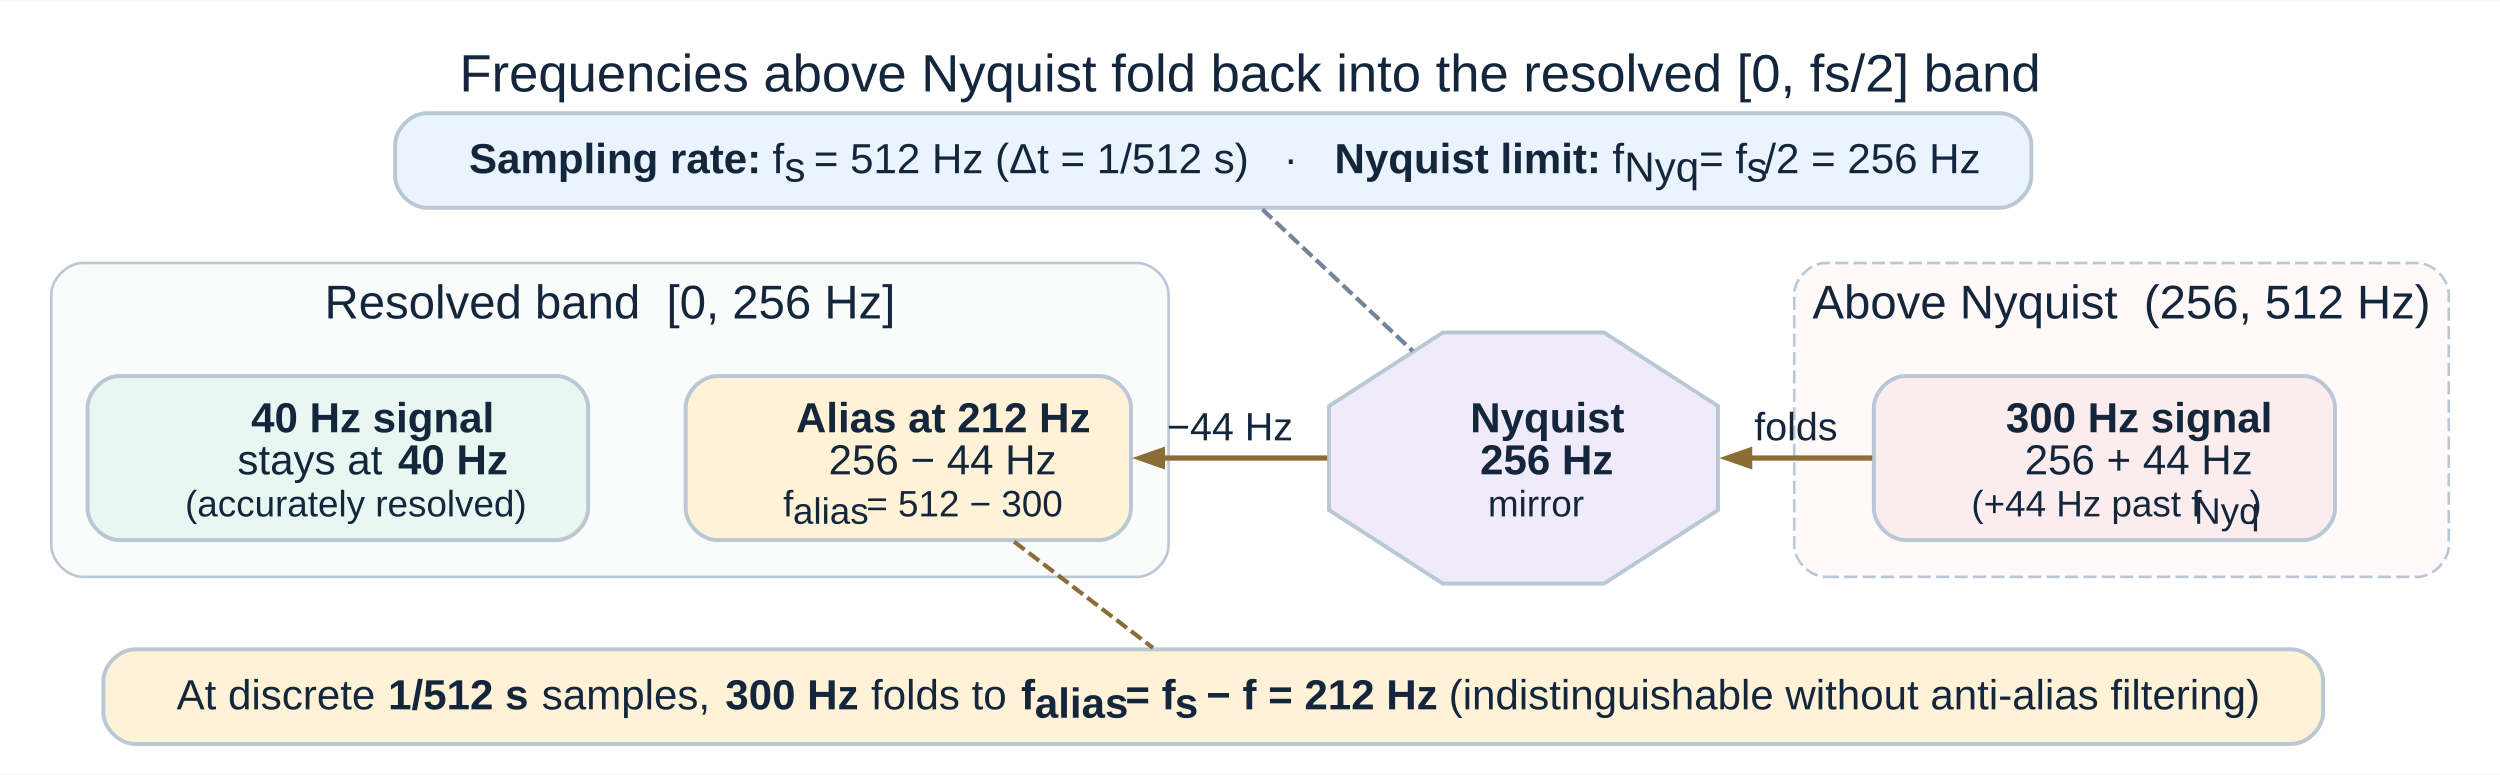
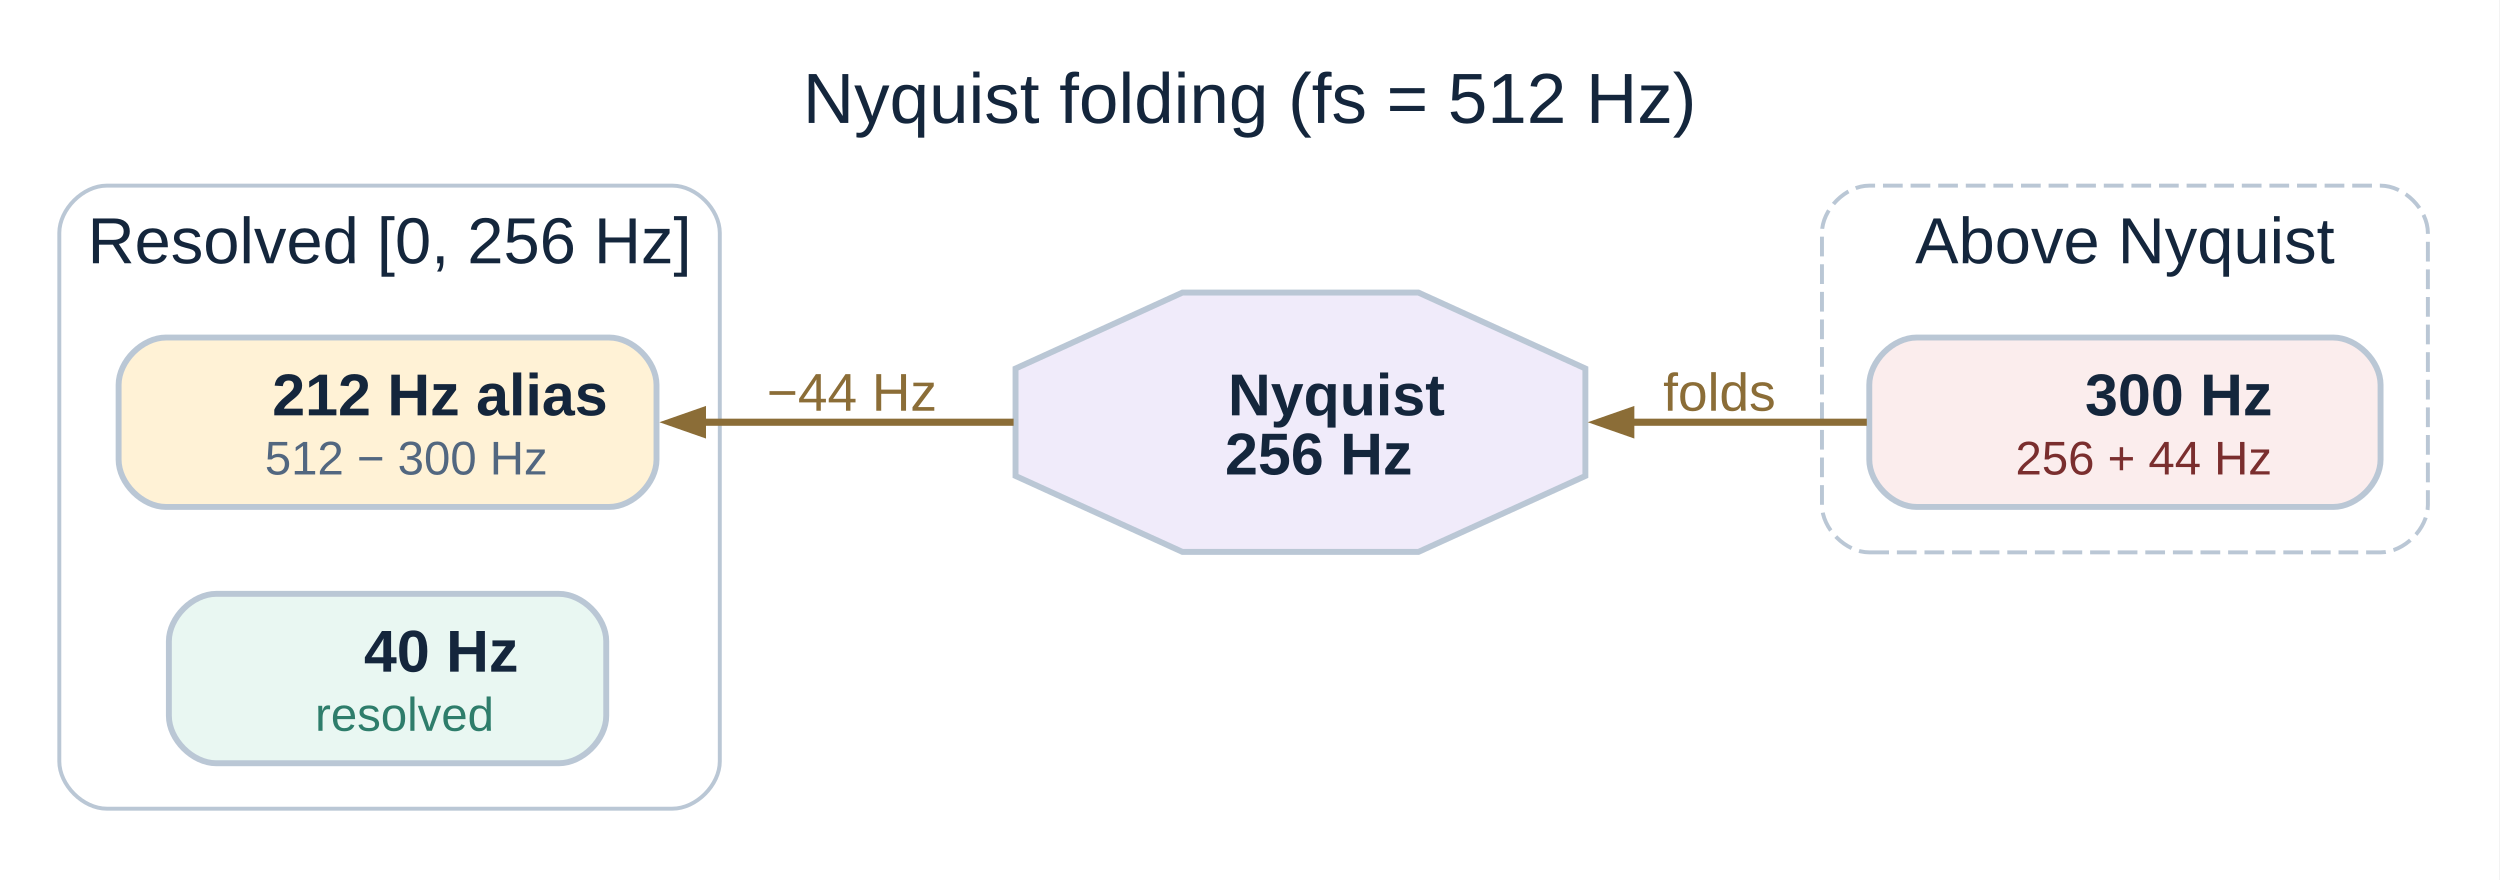
- <svg xmlns="http://www.w3.org/2000/svg" width="720" height="223" viewBox="0.00 0.00 951.00 294.00" role="img" aria-labelledby="nyquist-aliasing-title nyquist-aliasing-desc">
-   <g id="graph0" class="graph" transform="scale(1 1) rotate(0) translate(11.52 282.73)">
-     <polygon fill="white" stroke="none" points="-11.52,11.52 -11.52,-282.73 939.52,-282.73 939.52,11.52 -11.52,11.52" />
-     <text xml:space="preserve" text-anchor="middle" x="464" y="-248.21" font-family="Arial" font-size="20.00" fill="#14263c">Frequencies above Nyquist fold back into the resolved [0, fs/2] band</text>
+ <svg xmlns="http://www.w3.org/2000/svg" width="634" height="223" viewBox="0.00 0.00 634.00 223.00" role="img" aria-labelledby="nyquist-aliasing-title nyquist-aliasing-desc">
+   <g id="graph0" class="graph" transform="scale(1 1) rotate(0) translate(10.08 213.08)">
+     <polygon fill="white" stroke="none" points="-10.08,10.08 -10.08,-213.08 623.71,-213.08 623.71,10.08 -10.08,10.08" />
+     <text xml:space="preserve" text-anchor="middle" x="306.82" y="-181.9" font-family="Arial" font-size="18.00" fill="#14263c">Nyquist folding (fs = 512 Hz)</text>
    <g id="clust1" class="cluster">
-       <path fill="#f9fcfb" stroke="#bac7d5" d="M20,-63.56C20,-63.56 421,-63.56 421,-63.56 427,-63.56 433,-69.56 433,-75.56 433,-75.56 433,-170.96 433,-170.96 433,-176.96 427,-182.96 421,-182.96 421,-182.96 20,-182.96 20,-182.96 14,-182.96 8,-176.96 8,-170.96 8,-170.96 8,-75.56 8,-75.56 8,-69.56 14,-63.56 20,-63.56" />
-       <text xml:space="preserve" text-anchor="middle" x="220.5" y="-161.86" font-family="Arial" font-size="18.00" fill="#14263c">Resolved band  [0, 256 Hz]</text>
+       <path fill="white" stroke="#bac7d5" d="M16.96,-8C16.96,-8 160.46,-8 160.46,-8 166.46,-8 172.46,-14 172.46,-20 172.46,-20 172.46,-154 172.46,-154 172.46,-160 166.46,-166 160.46,-166 160.46,-166 16.96,-166 16.96,-166 10.96,-166 4.96,-160 4.96,-154 4.96,-154 4.96,-20 4.96,-20 4.96,-14 10.96,-8 16.96,-8" />
+       <text xml:space="preserve" text-anchor="middle" x="88.71" y="-146.32" font-family="Arial" font-size="16.50" fill="#14263c">Resolved [0, 256 Hz]</text>
    </g>
-     <g id="clust2" class="cluster">
-       <path fill="#fff9f9" stroke="#bac7d5" stroke-dasharray="5,2" d="M683,-63.56C683,-63.56 908,-63.56 908,-63.56 914,-63.56 920,-69.56 920,-75.56 920,-75.56 920,-170.96 920,-170.96 920,-176.96 914,-182.96 908,-182.96 908,-182.96 683,-182.96 683,-182.96 677,-182.96 671,-176.96 671,-170.96 671,-170.96 671,-75.56 671,-75.56 671,-69.56 677,-63.56 683,-63.56" />
-       <text xml:space="preserve" text-anchor="middle" x="795.5" y="-161.86" font-family="Arial" font-size="18.00" fill="#14263c">Above Nyquist  (256, 512 Hz)</text>
+     <g id="clust3" class="cluster">
+       <path fill="white" stroke="#bac7d5" stroke-dasharray="5,2" d="M463.97,-73C463.97,-73 593.63,-73 593.63,-73 599.63,-73 605.63,-79 605.63,-85 605.63,-85 605.63,-154 605.63,-154 605.63,-160 599.63,-166 593.63,-166 593.63,-166 463.97,-166 463.97,-166 457.97,-166 451.97,-160 451.97,-154 451.97,-154 451.97,-85 451.97,-85 451.97,-79 457.97,-73 463.97,-73" />
+       <text xml:space="preserve" text-anchor="middle" x="528.8" y="-146.32" font-family="Arial" font-size="16.50" fill="#14263c">Above Nyquist</text>
    </g>
    <g id="node1" class="node">
-       <path fill="#eaf3fe" stroke="#bac7d5" stroke-width="1.5" d="M749.2,-239.96C749.2,-239.96 150.8,-239.96 150.8,-239.96 144.8,-239.96 138.8,-233.96 138.8,-227.96 138.8,-227.96 138.8,-215.96 138.8,-215.96 138.8,-209.96 144.8,-203.96 150.8,-203.96 150.8,-203.96 749.2,-203.96 749.2,-203.96 755.2,-203.96 761.2,-209.96 761.2,-215.96 761.2,-215.96 761.2,-227.96 761.2,-227.96 761.2,-233.96 755.2,-239.96 749.2,-239.96" />
-       <text xml:space="preserve" text-anchor="start" x="148.88" y="-217.13" font-family="Arial" font-size="16.00" fill="#14263c">    </text>
-       <text xml:space="preserve" text-anchor="start" x="166.88" y="-217.13" font-family="Arial" font-weight="bold" font-size="16.00" fill="#14263c">Sampling rate:</text>
-       <text xml:space="preserve" text-anchor="start" x="277.88" y="-217.13" font-family="Arial" font-size="16.00" fill="#14263c"> f</text>
-       <text xml:space="preserve" text-anchor="start" x="286.88" y="-217.13" font-family="Arial" baseline-shift="sub" font-size="16.00" fill="#14263c">s</text>
-       <text xml:space="preserve" text-anchor="start" x="293.62" y="-217.13" font-family="Arial" font-size="16.00" fill="#14263c"> = 512 Hz (Δt = 1/512 s)   ·   </text>
-       <text xml:space="preserve" text-anchor="start" x="496.12" y="-217.13" font-family="Arial" font-weight="bold" font-size="16.00" fill="#14263c">Nyquist limit:</text>
-       <text xml:space="preserve" text-anchor="start" x="597.38" y="-217.13" font-family="Arial" font-size="16.00" fill="#14263c"> f</text>
-       <text xml:space="preserve" text-anchor="start" x="606.38" y="-217.13" font-family="Arial" baseline-shift="sub" font-size="16.00" fill="#14263c">Nyq</text>
-       <text xml:space="preserve" text-anchor="start" x="630.38" y="-217.13" font-family="Arial" font-size="16.00" fill="#14263c"> = f</text>
-       <text xml:space="preserve" text-anchor="start" x="652.88" y="-217.13" font-family="Arial" baseline-shift="sub" font-size="16.00" fill="#14263c">s</text>
-       <text xml:space="preserve" text-anchor="start" x="659.62" y="-217.13" font-family="Arial" font-size="16.00" fill="#14263c">/2 = 256 Hz  </text>
+       <path fill="#e9f7f2" stroke="#bac7d5" stroke-width="1.5" d="M131.66,-62.48C131.66,-62.48 44.75,-62.48 44.75,-62.48 38.75,-62.48 32.75,-56.48 32.75,-50.48 32.75,-50.48 32.75,-31.52 32.75,-31.52 32.75,-25.52 38.75,-19.52 44.75,-19.52 44.75,-19.52 131.66,-19.52 131.66,-19.52 137.66,-19.52 143.66,-25.52 143.66,-31.52 143.66,-31.52 143.66,-50.48 143.66,-50.48 143.66,-56.48 137.66,-62.48 131.66,-62.48" />
+       <text xml:space="preserve" text-anchor="start" x="55.21" y="-42.75" font-family="Arial" font-size="15.00" fill="#14263c">      </text>
+       <text xml:space="preserve" text-anchor="start" x="82.21" y="-42.75" font-family="Arial" font-weight="bold" font-size="15.00" fill="#14263c">40 Hz</text>
+       <text xml:space="preserve" text-anchor="start" x="42.83" y="-27.75" font-family="Arial" font-size="15.00" fill="#14263c">      </text>
+       <text xml:space="preserve" text-anchor="start" x="69.83" y="-27.75" font-family="Arial" font-size="12.00" fill="#2e7d6b">resolved</text>
+       <text xml:space="preserve" text-anchor="start" x="115.58" y="-27.75" font-family="Arial" font-size="15.00" fill="#14263c">    </text>
+     </g>
+     <g id="node2" class="node">
+       <path fill="#fff2d6" stroke="#bac7d5" stroke-width="1.5" d="M144.41,-127.48C144.41,-127.48 32,-127.48 32,-127.48 26,-127.48 20,-121.48 20,-115.48 20,-115.48 20,-96.52 20,-96.52 20,-90.52 26,-84.52 32,-84.52 32,-84.52 144.41,-84.52 144.41,-84.52 150.41,-84.52 156.41,-90.52 156.41,-96.52 156.41,-96.52 156.41,-115.48 156.41,-115.48 156.41,-121.48 150.41,-127.48 144.41,-127.48" />
+       <text xml:space="preserve" text-anchor="start" x="31.96" y="-107.75" font-family="Arial" font-size="15.00" fill="#14263c">      </text>
+       <text xml:space="preserve" text-anchor="start" x="58.96" y="-107.75" font-family="Arial" font-weight="bold" font-size="15.00" fill="#14263c">212 Hz alias</text>
+       <text xml:space="preserve" text-anchor="start" x="30.08" y="-92.75" font-family="Arial" font-size="15.00" fill="#14263c">      </text>
+       <text xml:space="preserve" text-anchor="start" x="57.08" y="-92.75" font-family="Arial" font-size="12.00" fill="#526780">512 − 300 Hz</text>
+       <text xml:space="preserve" text-anchor="start" x="128.33" y="-92.75" font-family="Arial" font-size="15.00" fill="#14263c">    </text>
    </g>
    <g id="node3" class="node">
-       <path fill="#fff2d6" stroke="#bac7d5" stroke-width="1.5" d="M406.7,-139.96C406.7,-139.96 261.3,-139.96 261.3,-139.96 255.3,-139.96 249.3,-133.96 249.3,-127.96 249.3,-127.96 249.3,-89.56 249.3,-89.56 249.3,-83.56 255.3,-77.56 261.3,-77.56 261.3,-77.56 406.7,-77.56 406.7,-77.56 412.7,-77.56 418.7,-83.56 418.7,-89.56 418.7,-89.56 418.7,-127.96 418.7,-127.96 418.7,-133.96 412.7,-139.96 406.7,-139.96" />
-       <text xml:space="preserve" text-anchor="start" x="264.25" y="-118.56" font-family="Arial" font-size="16.00" fill="#14263c">      </text>
-       <text xml:space="preserve" text-anchor="start" x="291.25" y="-118.56" font-family="Arial" font-weight="bold" font-size="16.00" fill="#14263c">Alias at 212 Hz</text>
-       <text xml:space="preserve" text-anchor="start" x="277" y="-102.56" font-family="Arial" font-size="16.00" fill="#14263c">      256 − 44 Hz</text>
-       <text xml:space="preserve" text-anchor="start" x="259.38" y="-86.56" font-family="Arial" font-size="16.00" fill="#14263c">      </text>
-       <text xml:space="preserve" text-anchor="start" x="286.38" y="-86.56" font-family="Arial" font-size="14.00" fill="#14263c">f</text>
-       <text xml:space="preserve" text-anchor="start" x="290.12" y="-86.56" font-family="Arial" baseline-shift="sub" font-size="14.00" fill="#14263c">alias</text>
-       <text xml:space="preserve" text-anchor="start" x="314.12" y="-86.56" font-family="Arial" font-size="14.00" fill="#14263c"> = 512 − 300</text>
-       <text xml:space="preserve" text-anchor="start" x="390.62" y="-86.56" font-family="Arial" font-size="16.00" fill="#14263c">    </text>
+       <polygon fill="#f0ebfa" stroke="#bac7d5" stroke-width="1.5" points="391.97,-92.38 391.97,-119.62 349.64,-138.88 289.78,-138.88 247.46,-119.62 247.46,-92.38 289.78,-73.12 349.64,-73.12 391.97,-92.38" />
+       <text xml:space="preserve" text-anchor="start" x="283.34" y="-107.75" font-family="Arial" font-size="15.00" fill="#14263c">    </text>
+       <text xml:space="preserve" text-anchor="start" x="301.34" y="-107.75" font-family="Arial" font-weight="bold" font-size="15.00" fill="#14263c">Nyquist</text>
+       <text xml:space="preserve" text-anchor="start" x="282.59" y="-92.75" font-family="Arial" font-size="15.00" fill="#14263c">    </text>
+       <text xml:space="preserve" text-anchor="start" x="300.59" y="-92.75" font-family="Arial" font-weight="bold" font-size="15.00" fill="#14263c">256 Hz</text>
+       <text xml:space="preserve" text-anchor="start" x="347.84" y="-92.75" font-family="Arial" font-size="15.00" fill="#14263c">  </text>
+     </g>
+     <g id="edge1" class="edge">
+       <path fill="none" stroke="#8b6d37" stroke-width="1.8" d="M167.94,-106C193.57,-106 221.87,-106 246.97,-106" />
+       <polygon fill="#8b6d37" stroke="#8b6d37" stroke-width="1.8" points="168.06,-103.13 159.86,-106 168.06,-108.87 168.06,-103.13" />
+       <text xml:space="preserve" text-anchor="middle" x="205.96" y="-108.92" font-family="Arial" font-size="13.50" fill="#8b6d37"> −44 Hz </text>
    </g>
    <g id="node4" class="node">
-       <polygon fill="#f0ebfa" stroke="#bac7d5" stroke-width="1.5" points="641.98,-88.98 641.98,-128.54 598.64,-156.52 537.36,-156.52 494.02,-128.54 494.02,-88.98 537.36,-61 598.64,-61 641.98,-88.98" />
-       <text xml:space="preserve" text-anchor="start" x="529.75" y="-118.56" font-family="Arial" font-size="16.00" fill="#14263c">    </text>
-       <text xml:space="preserve" text-anchor="start" x="547.75" y="-118.56" font-family="Arial" font-weight="bold" font-size="16.00" fill="#14263c">Nyquist</text>
-       <text xml:space="preserve" text-anchor="start" x="533.5" y="-102.56" font-family="Arial" font-size="16.00" fill="#14263c">    </text>
-       <text xml:space="preserve" text-anchor="start" x="551.5" y="-102.56" font-family="Arial" font-weight="bold" font-size="16.00" fill="#14263c">256 Hz</text>
-       <text xml:space="preserve" text-anchor="start" x="536.5" y="-86.56" font-family="Arial" font-size="16.00" fill="#14263c">    </text>
-       <text xml:space="preserve" text-anchor="start" x="554.5" y="-86.56" font-family="Arial" font-size="14.00" fill="#14263c">mirror</text>
-       <text xml:space="preserve" text-anchor="start" x="590.5" y="-86.56" font-family="Arial" font-size="16.00" fill="#14263c">  </text>
+       <path fill="#fbeded" stroke="#bac7d5" stroke-width="1.5" d="M581.63,-127.48C581.63,-127.48 475.97,-127.48 475.97,-127.48 469.97,-127.48 463.97,-121.48 463.97,-115.48 463.97,-115.48 463.97,-96.52 463.97,-96.52 463.97,-90.52 469.97,-84.52 475.97,-84.52 475.97,-84.52 581.63,-84.52 581.63,-84.52 587.63,-84.52 593.63,-90.52 593.63,-96.52 593.63,-96.52 593.63,-115.48 593.63,-115.48 593.63,-121.48 587.63,-127.48 581.63,-127.48" />
+       <text xml:space="preserve" text-anchor="start" x="491.68" y="-107.75" font-family="Arial" font-size="15.00" fill="#14263c">      </text>
+       <text xml:space="preserve" text-anchor="start" x="518.68" y="-107.75" font-family="Arial" font-weight="bold" font-size="15.00" fill="#14263c">300 Hz</text>
+       <text xml:space="preserve" text-anchor="start" x="474.05" y="-92.75" font-family="Arial" font-size="15.00" fill="#14263c">      </text>
+       <text xml:space="preserve" text-anchor="start" x="501.05" y="-92.75" font-family="Arial" font-size="12.00" fill="#7a2e2e">256 + 44 Hz</text>
+       <text xml:space="preserve" text-anchor="start" x="565.55" y="-92.75" font-family="Arial" font-size="15.00" fill="#14263c">    </text>
    </g>
    <g id="edge2" class="edge">
-       <path fill="none" stroke="#71849a" stroke-width="1.6" stroke-dasharray="5,2" d="M468.7,-203.34C484.03,-188.89 506.33,-167.87 525.91,-149.42" />
-     </g>
-     <g id="node2" class="node">
-       <path fill="#e9f7f2" stroke="#bac7d5" stroke-width="1.5" d="M200.2,-139.96C200.2,-139.96 33.8,-139.96 33.8,-139.96 27.8,-139.96 21.8,-133.96 21.8,-127.96 21.8,-127.96 21.8,-89.56 21.8,-89.56 21.8,-83.56 27.8,-77.56 33.8,-77.56 33.8,-77.56 200.2,-77.56 200.2,-77.56 206.2,-77.56 212.2,-83.56 212.2,-89.56 212.2,-89.56 212.2,-127.96 212.2,-127.96 212.2,-133.96 206.2,-139.96 200.2,-139.96" />
-       <text xml:space="preserve" text-anchor="start" x="57" y="-118.56" font-family="Arial" font-size="16.00" fill="#14263c">      </text>
-       <text xml:space="preserve" text-anchor="start" x="84" y="-118.56" font-family="Arial" font-weight="bold" font-size="16.00" fill="#14263c">40 Hz signal</text>
-       <text xml:space="preserve" text-anchor="start" x="52.12" y="-102.56" font-family="Arial" font-size="16.00" fill="#14263c">      stays at </text>
-       <text xml:space="preserve" text-anchor="start" x="139.88" y="-102.56" font-family="Arial" font-weight="bold" font-size="16.00" fill="#14263c">40 Hz</text>
-       <text xml:space="preserve" text-anchor="start" x="31.88" y="-86.56" font-family="Arial" font-size="16.00" fill="#14263c">      </text>
-       <text xml:space="preserve" text-anchor="start" x="58.88" y="-86.56" font-family="Arial" font-size="14.00" fill="#14263c">(accurately resolved)</text>
-       <text xml:space="preserve" text-anchor="start" x="184.12" y="-86.56" font-family="Arial" font-size="16.00" fill="#14263c">    </text>
-     </g>
-     <g id="edge4" class="edge">
-       <path fill="none" stroke="#8b6d37" stroke-width="2" d="M430.66,-108.76C451.6,-108.76 473.43,-108.76 493.37,-108.76" />
-       <polygon fill="#8b6d37" stroke="#8b6d37" stroke-width="2" points="430.67,-105.78 422.17,-108.76 430.67,-111.73 430.67,-105.78" />
-       <text xml:space="preserve" text-anchor="middle" x="456.36" y="-115.51" font-family="Arial" font-size="15.00" fill="#14263c"> −44 Hz </text>
-     </g>
-     <g id="node6" class="node">
-       <path fill="#fff2d6" stroke="#bac7d5" stroke-width="1.5" d="M860.2,-36C860.2,-36 39.8,-36 39.8,-36 33.8,-36 27.8,-30 27.8,-24 27.8,-24 27.8,-12 27.8,-12 27.8,-6 33.8,0 39.8,0 39.8,0 860.2,0 860.2,0 866.2,0 872.2,-6 872.2,-12 872.2,-12 872.2,-24 872.2,-24 872.2,-30 866.2,-36 860.2,-36" />
-       <text xml:space="preserve" text-anchor="start" x="37.88" y="-13.18" font-family="Arial" font-size="16.00" fill="#14263c">    At discrete </text>
-       <text xml:space="preserve" text-anchor="start" x="136.12" y="-13.18" font-family="Arial" font-weight="bold" font-size="16.00" fill="#14263c">1/512 s</text>
-       <text xml:space="preserve" text-anchor="start" x="190.12" y="-13.18" font-family="Arial" font-size="16.00" fill="#14263c"> samples, </text>
-       <text xml:space="preserve" text-anchor="start" x="264.38" y="-13.18" font-family="Arial" font-weight="bold" font-size="16.00" fill="#14263c">300 Hz</text>
-       <text xml:space="preserve" text-anchor="start" x="315.38" y="-13.18" font-family="Arial" font-size="16.00" fill="#14263c"> folds to </text>
-       <text xml:space="preserve" text-anchor="start" x="376.88" y="-13.18" font-family="Arial" font-weight="bold" font-size="16.00" fill="#14263c">f</text>
-       <text xml:space="preserve" text-anchor="start" x="382.12" y="-13.18" font-family="Arial" font-weight="bold" baseline-shift="sub" font-size="16.00" fill="#14263c">alias</text>
-       <text xml:space="preserve" text-anchor="start" x="412.12" y="-13.18" font-family="Arial" font-weight="bold" font-size="16.00" fill="#14263c"> = f</text>
-       <text xml:space="preserve" text-anchor="start" x="435.38" y="-13.18" font-family="Arial" font-weight="bold" baseline-shift="sub" font-size="16.00" fill="#14263c">s</text>
-       <text xml:space="preserve" text-anchor="start" x="442.88" y="-13.18" font-family="Arial" font-weight="bold" font-size="16.00" fill="#14263c"> − f = 212 Hz</text>
-       <text xml:space="preserve" text-anchor="start" x="535.12" y="-13.18" font-family="Arial" font-size="16.00" fill="#14263c"> (indistinguishable without anti-alias filtering)  </text>
-     </g>
-     <g id="edge6" class="edge">
-       <path fill="none" stroke="#8b6d37" stroke-width="1.6" stroke-dasharray="5,2" d="M374.25,-76.96C391.91,-63.45 412.01,-48.07 427.07,-36.55" />
-     </g>
-     <g id="node5" class="node">
-       <path fill="#fbeded" stroke="#bac7d5" stroke-width="1.5" d="M864.71,-139.96C864.71,-139.96 713.29,-139.96 713.29,-139.96 707.29,-139.96 701.29,-133.96 701.29,-127.96 701.29,-127.96 701.29,-89.56 701.29,-89.56 701.29,-83.56 707.29,-77.56 713.29,-77.56 713.29,-77.56 864.71,-77.56 864.71,-77.56 870.71,-77.56 876.71,-83.56 876.71,-89.56 876.71,-89.56 876.71,-127.96 876.71,-127.96 876.71,-133.96 870.71,-139.96 864.71,-139.96" />
-       <text xml:space="preserve" text-anchor="start" x="724.5" y="-118.56" font-family="Arial" font-size="16.00" fill="#14263c">      </text>
-       <text xml:space="preserve" text-anchor="start" x="751.5" y="-118.56" font-family="Arial" font-weight="bold" font-size="16.00" fill="#14263c">300 Hz signal</text>
-       <text xml:space="preserve" text-anchor="start" x="732" y="-102.56" font-family="Arial" font-size="16.00" fill="#14263c">      256 + 44 Hz</text>
-       <text xml:space="preserve" text-anchor="start" x="711.38" y="-86.56" font-family="Arial" font-size="16.00" fill="#14263c">      </text>
-       <text xml:space="preserve" text-anchor="start" x="738.38" y="-86.56" font-family="Arial" font-size="14.00" fill="#14263c">(+44 Hz past f</text>
-       <text xml:space="preserve" text-anchor="start" x="823.12" y="-86.56" font-family="Arial" baseline-shift="sub" font-size="14.00" fill="#14263c">Nyq</text>
-       <text xml:space="preserve" text-anchor="start" x="844.12" y="-86.56" font-family="Arial" font-size="14.00" fill="#14263c">)</text>
-       <text xml:space="preserve" text-anchor="start" x="848.62" y="-86.56" font-family="Arial" font-size="16.00" fill="#14263c">    </text>
-     </g>
-     <g id="edge5" class="edge">
-       <path fill="none" stroke="#8b6d37" stroke-width="2" d="M653.61,-108.76C669.04,-108.76 685.16,-108.76 700.67,-108.76" />
-       <polygon fill="#8b6d37" stroke="#8b6d37" stroke-width="2" points="654.04,-105.78 645.54,-108.76 654.04,-111.73 654.04,-105.78" />
-       <text xml:space="preserve" text-anchor="middle" x="671.64" y="-115.51" font-family="Arial" font-size="15.00" fill="#14263c"> folds </text>
+       <path fill="none" stroke="#8b6d37" stroke-width="1.8" d="M403.22,-106C423.22,-106 444.32,-106 463.35,-106" />
+       <polygon fill="#8b6d37" stroke="#8b6d37" stroke-width="1.8" points="403.49,-103.13 395.29,-106 403.49,-108.87 403.49,-103.13" />
+       <text xml:space="preserve" text-anchor="middle" x="425.97" y="-108.92" font-family="Arial" font-size="13.50" fill="#8b6d37"> folds </text>
    </g>
  </g>
</svg>
